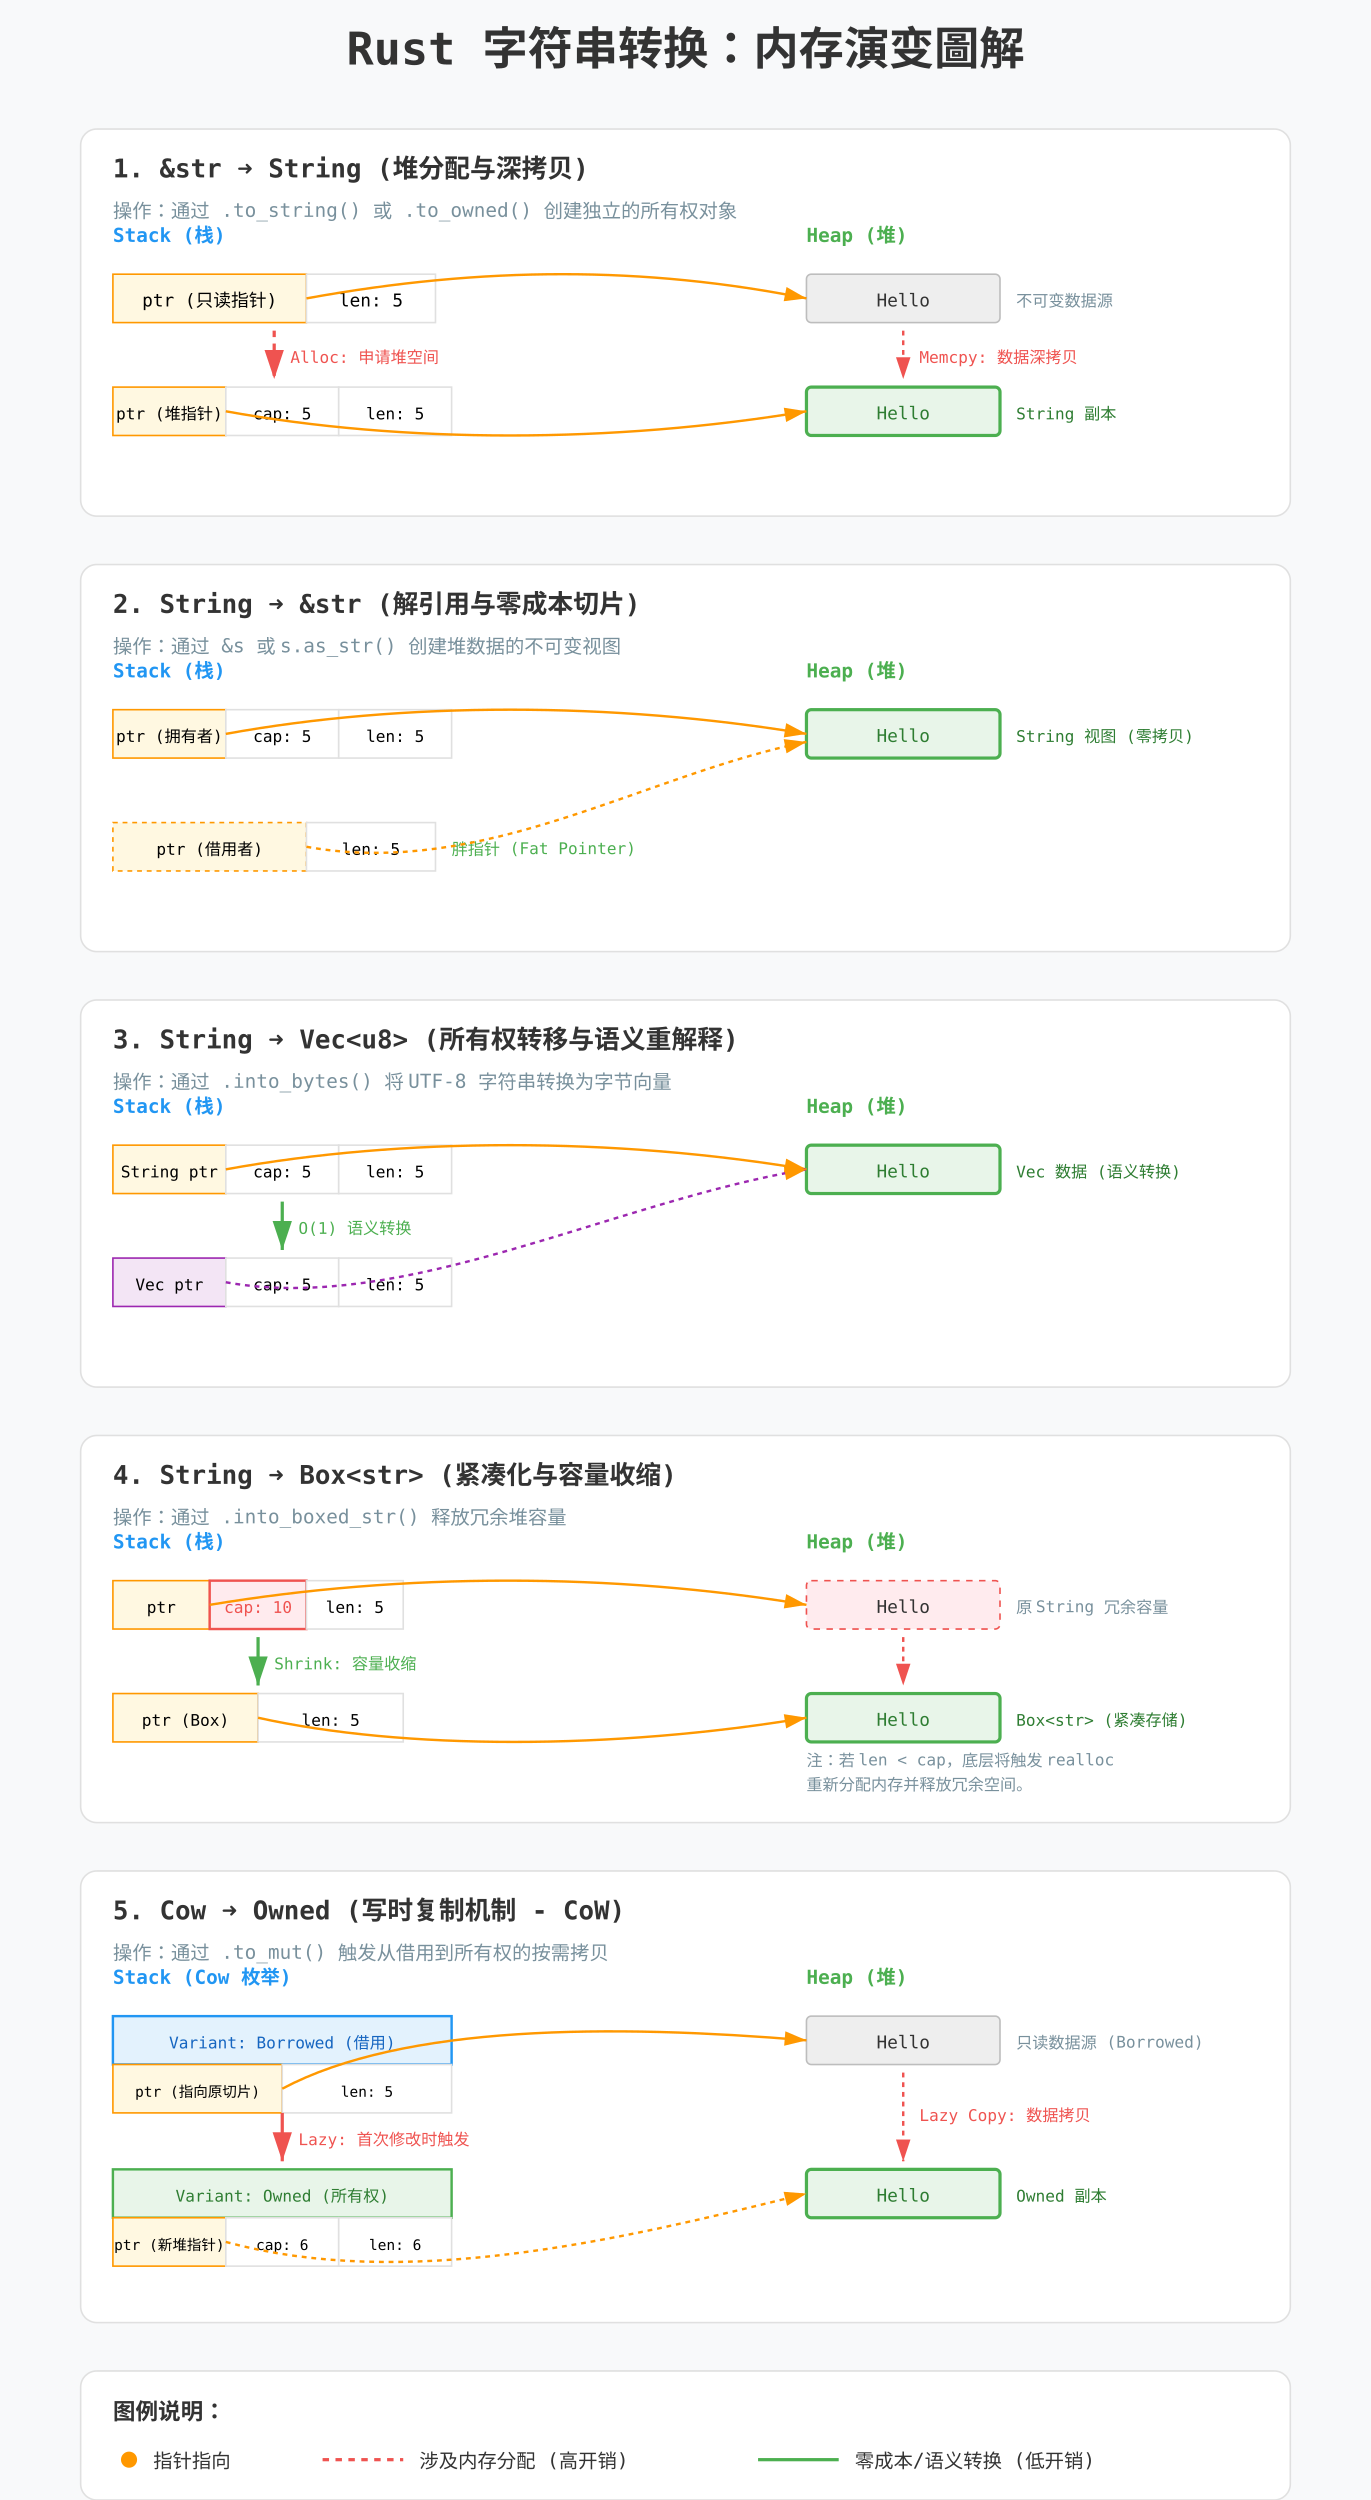
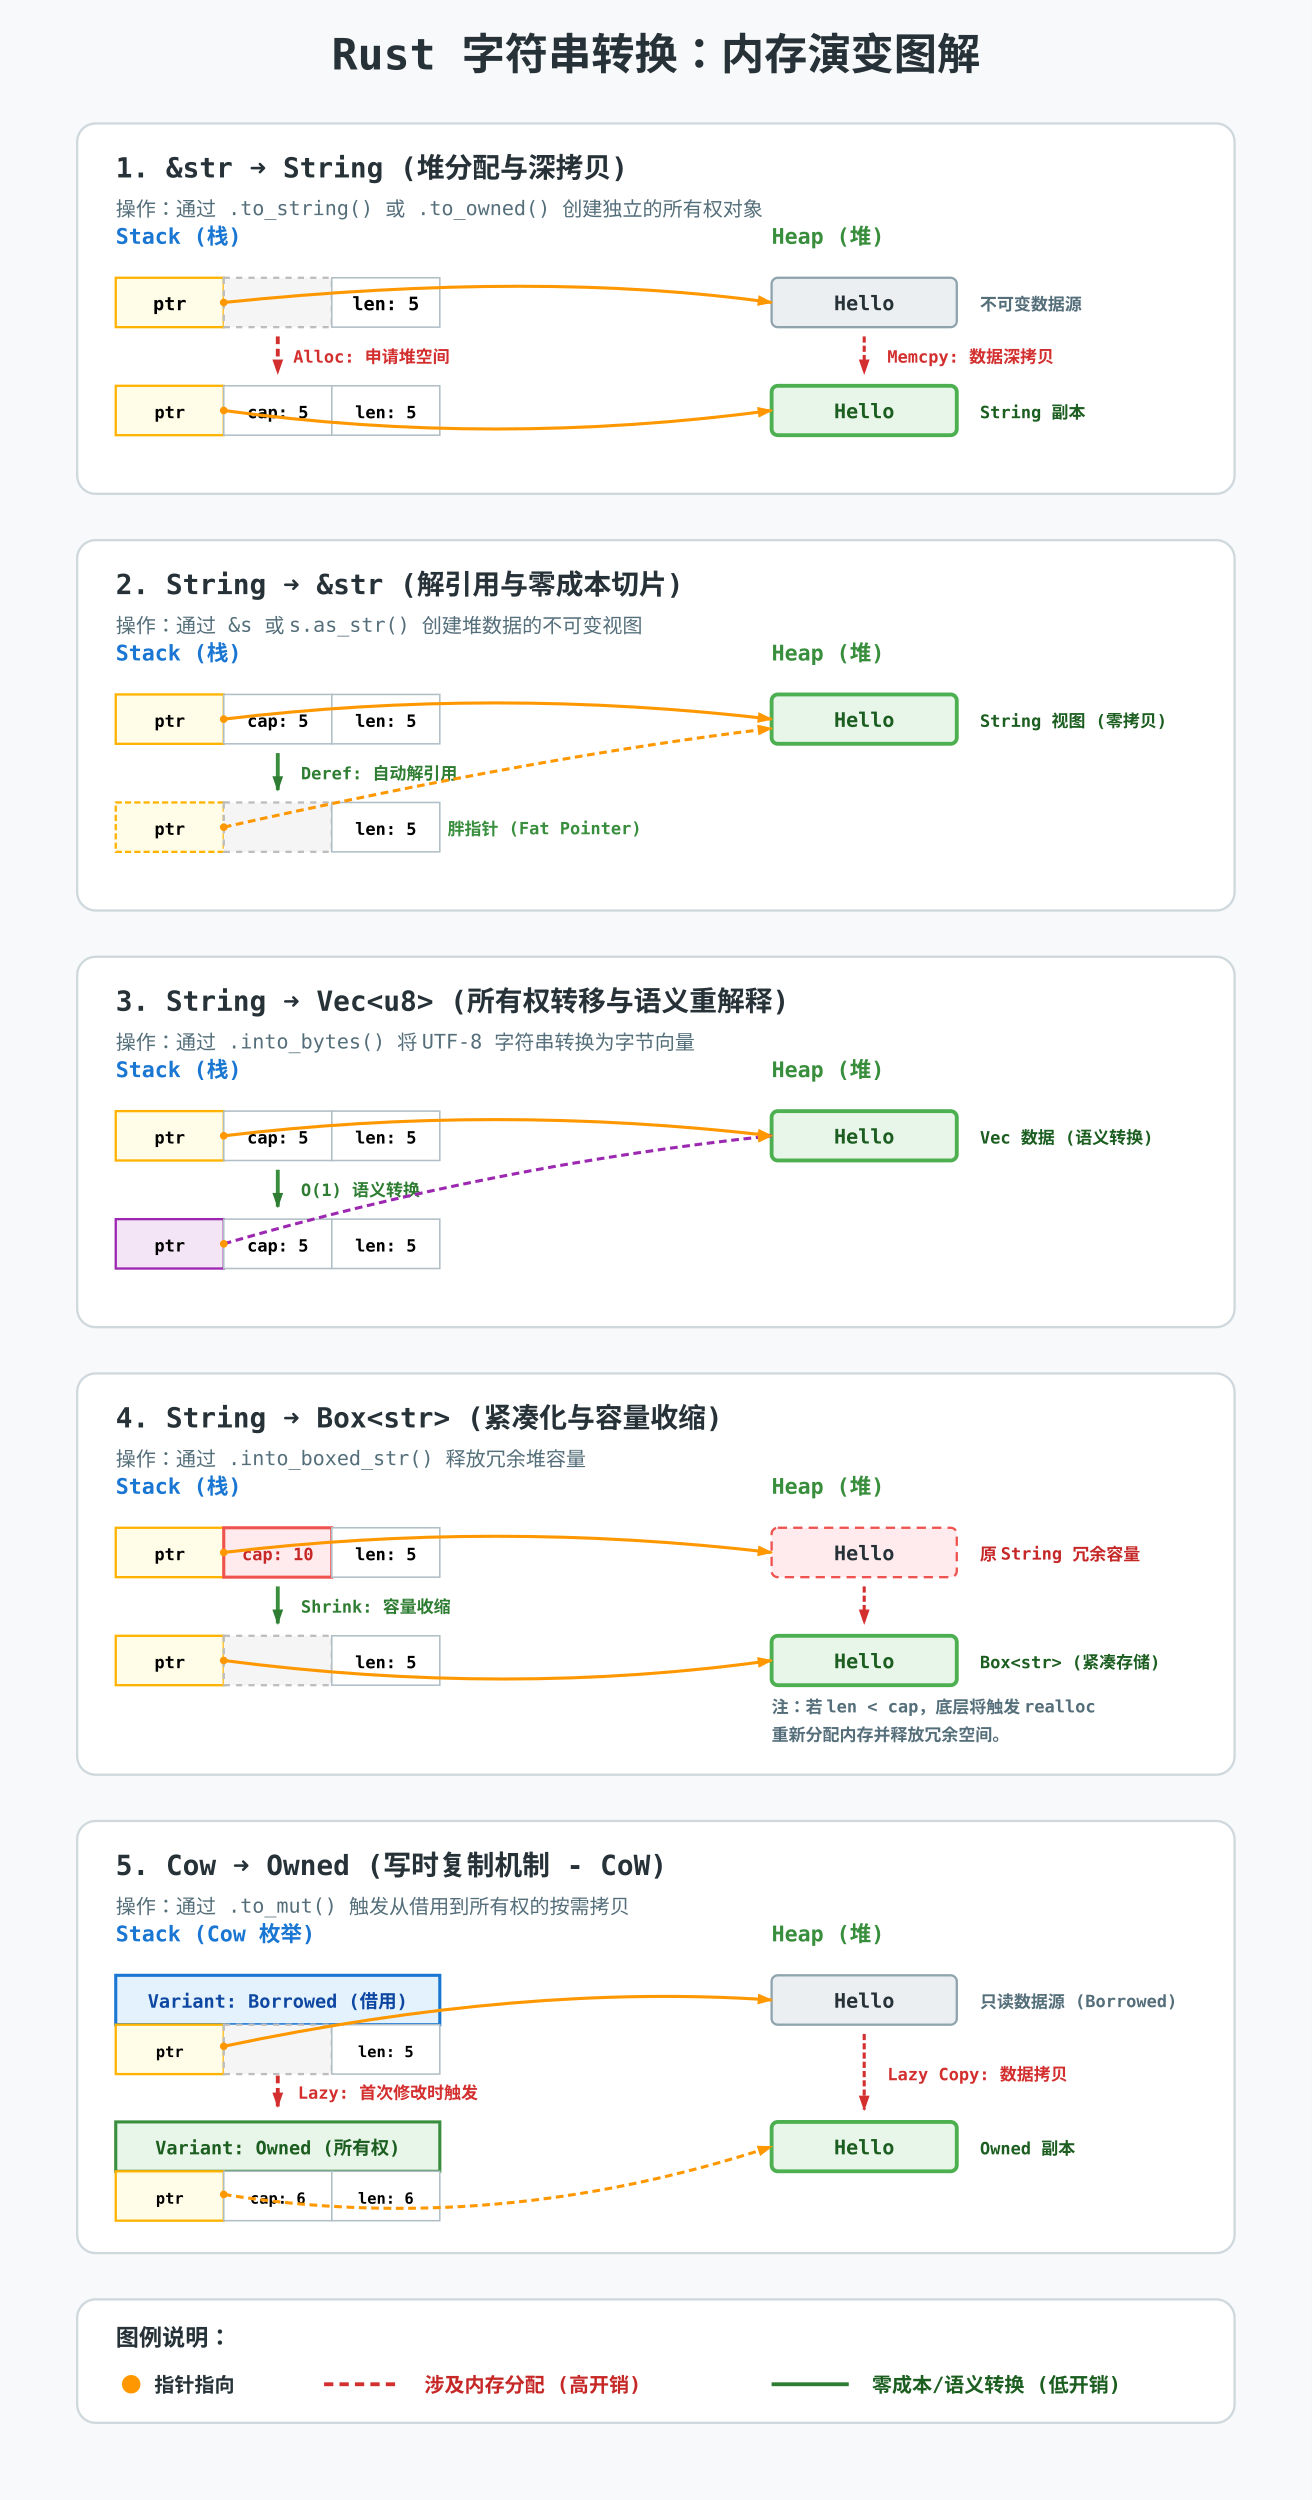
- <svg xmlns="http://www.w3.org/2000/svg" viewBox="0 0 850 1550">
-   <rect width="850" height="1550" fill="#f8f9fa" />
-   <text x="425" y="40" font-family="JetBrains Mono, monospace" font-size="28" font-weight="bold" text-anchor="middle" fill="#333333">Rust 字符串转换：内存演变圖解</text>
+ <svg xmlns="http://www.w3.org/2000/svg" viewBox="0 0 850 1620">
+   <rect width="850" height="1620" fill="#f8f9fa" />
+   <text x="425" y="45" font-family="JetBrains Mono, monospace" font-size="28" font-weight="bold" text-anchor="middle" fill="#263238">Rust 字符串转换：内存演变图解</text>
  <defs>
-     <marker id="arrow-orange" markerWidth="10" markerHeight="10" refX="9" refY="3" orient="auto" markerUnits="strokeWidth">
-       <path d="M0,0 L0,6 L9,3 z" fill="#ff9800" />
-     </marker>
-     <marker id="arrow-red" markerWidth="10" markerHeight="10" refX="9" refY="3" orient="auto" markerUnits="strokeWidth">
-       <path d="M0,0 L0,6 L9,3 z" fill="#ef5350" />
-     </marker>
-     <marker id="arrow-green" markerWidth="10" markerHeight="10" refX="9" refY="3" orient="auto" markerUnits="strokeWidth">
-       <path d="M0,0 L0,6 L9,3 z" fill="#4caf50" />
+     <marker id="arrow-orange" markerWidth="10" markerHeight="10" refX="9" refY="5" orient="auto" markerUnits="userSpaceOnUse">
+       <path d="M0,1.5 L10,5 L0,8.5 z" fill="#ff9800" />
+     </marker>
+     <marker id="arrow-red" markerWidth="10" markerHeight="10" refX="9" refY="5" orient="auto" markerUnits="userSpaceOnUse">
+       <path d="M0,1.5 L10,5 L0,8.5 z" fill="#d32f2f" />
+     </marker>
+     <marker id="arrow-green" markerWidth="10" markerHeight="10" refX="9" refY="5" orient="auto" markerUnits="userSpaceOnUse">
+       <path d="M0,1.5 L10,5 L0,8.5 z" fill="#2e7d32" />
+     </marker>
+     <marker id="dot" markerWidth="6" markerHeight="6" refX="3" refY="3" markerUnits="userSpaceOnUse">
+       <circle cx="3" cy="3" r="2.5" fill="#ff9800" />
    </marker>
  </defs>
  <g transform="translate(50, 80)">
-     <rect width="750" height="240" rx="10" fill="#ffffff" stroke="#e0e0e0" stroke-width="1" />
-     <text x="20" y="30" font-family="JetBrains Mono, monospace" font-size="16" font-weight="bold" fill="#333333">1. &amp;str ➜ String (堆分配与深拷贝)</text>
-     <text x="20" y="55" font-family="JetBrains Mono, monospace" font-size="12" fill="#78909c">操作：通过 .to_string() 或 .to_owned() 创建独立的所有权对象</text>
-     <g transform="translate(20, 80)">
-       <text x="0" y="-10" font-family="JetBrains Mono, monospace" font-size="12" fill="#2196f3" font-weight="bold">Stack (栈)</text>
-       <g transform="translate(0, 10)">
-         <rect width="120" height="30" fill="#fff8e1" stroke="#ff9800" stroke-width="1" />
-         <text x="60" y="20" font-family="JetBrains Mono, monospace" font-size="11" text-anchor="middle">ptr (只读指针)</text>
-         <rect x="120" y="0" width="80" height="30" fill="#ffffff" stroke="#e0e0e0" stroke-width="1" />
-         <text x="160" y="20" font-family="JetBrains Mono, monospace" font-size="11" text-anchor="middle">len: 5</text>
-       </g>
-       <path d="M 100 45 L 100 75" stroke="#ef5350" stroke-width="2" marker-end="url(#arrow-red)" stroke-dasharray="4" />
-       <text x="110" y="65" font-family="JetBrains Mono, monospace" font-size="10" fill="#ef5350">Alloc: 申请堆空间</text>
-       <g transform="translate(0, 80)">
-         <rect width="70" height="30" fill="#fff8e1" stroke="#ff9800" stroke-width="1" />
-         <text x="35" y="20" font-family="JetBrains Mono, monospace" font-size="10" text-anchor="middle">ptr (堆指针)</text>
-         <rect x="70" y="0" width="70" height="30" fill="#ffffff" stroke="#e0e0e0" stroke-width="1" />
-         <text x="105" y="20" font-family="JetBrains Mono, monospace" font-size="10" text-anchor="middle">cap: 5</text>
-         <rect x="140" y="0" width="70" height="30" fill="#ffffff" stroke="#e0e0e0" stroke-width="1" />
-         <text x="175" y="20" font-family="JetBrains Mono, monospace" font-size="10" text-anchor="middle">len: 5</text>
-       </g>
-     </g>
-     <g transform="translate(450, 80)">
-       <text x="0" y="-10" font-family="JetBrains Mono, monospace" font-size="12" fill="#4caf50" font-weight="bold">Heap (堆)</text>
-       <g transform="translate(0, 10)">
-         <rect width="120" height="30" rx="3" fill="#eeeeee" stroke="#bdbdbd" stroke-width="1" />
-         <text x="60" y="20" font-family="JetBrains Mono, monospace" font-size="11" text-anchor="middle" fill="#333333">Hello</text>
-         <text x="130" y="20" font-family="JetBrains Mono, monospace" font-size="10" fill="#78909c">不可变数据源</text>
-       </g>
-       <g transform="translate(0, 80)">
-         <rect width="120" height="30" rx="3" fill="#e8f5e9" stroke="#4caf50" stroke-width="2" />
-         <text x="60" y="20" font-family="JetBrains Mono, monospace" font-size="11" text-anchor="middle" fill="#2e7d32">Hello</text>
-         <text x="130" y="20" font-family="JetBrains Mono, monospace" font-size="10" fill="#2e7d32">String 副本</text>
-       </g>
-       <path d="M 60 45 L 60 75" stroke="#ef5350" stroke-width="1.5" stroke-dasharray="3" marker-end="url(#arrow-red)" />
-       <text x="70" y="65" font-family="JetBrains Mono, monospace" font-size="10" fill="#ef5350">Memcpy: 数据深拷贝</text>
-       <path d="M -310 25 C -200 5 -100 5 0 25" fill="none" stroke="#ff9800" stroke-width="1.5" marker-end="url(#arrow-orange)" />
-       <path d="M -360 95 C -250 115 -120 115 0 95" fill="none" stroke="#ff9800" stroke-width="1.5" marker-end="url(#arrow-orange)" />
+     <rect width="750" height="240" rx="12" fill="#ffffff" stroke="#cfd8dc" stroke-width="1.5" />
+     <text x="25" y="35" font-family="JetBrains Mono, monospace" font-size="18" font-weight="bold" fill="#263238">1. &amp;str ➜ String (堆分配与深拷贝)</text>
+     <text x="25" y="60" font-family="JetBrains Mono, monospace" font-size="13" fill="#546e7a" font-weight="500">操作：通过 .to_string() 或 .to_owned() 创建独立的所有权对象</text>
+     <g transform="translate(25, 90)">
+       <text x="0" y="-12" font-family="JetBrains Mono, monospace" font-size="14" fill="#1976d2" font-weight="bold">Stack (栈)</text>
+       <g transform="translate(0, 10)">
+         <rect width="70" height="32" fill="#fffde7" stroke="#ffb300" stroke-width="1.5" />
+         <text x="35" y="21" font-family="JetBrains Mono, monospace" font-size="12" font-weight="bold" text-anchor="middle">ptr</text>
+         <rect x="70" y="0" width="70" height="32" fill="#f5f5f5" stroke="#bdbdbd" stroke-width="1.5" stroke-dasharray="4" />
+         <rect x="140" y="0" width="70" height="32" fill="#ffffff" stroke="#b0bec5" stroke-width="1" />
+         <text x="175" y="21" font-family="JetBrains Mono, monospace" font-size="12" font-weight="bold" text-anchor="middle">len: 5</text>
+       </g>
+       <path d="M 105 48 L 105 72" stroke="#d32f2f" stroke-width="2.5" marker-end="url(#arrow-red)" stroke-dasharray="5,3" />
+       <text x="115" y="65" font-family="JetBrains Mono, monospace" font-size="11" font-weight="bold" fill="#d32f2f">Alloc: 申请堆空间</text>
+       <g transform="translate(0, 80)">
+         <rect width="70" height="32" fill="#fffde7" stroke="#ffb300" stroke-width="1.5" />
+         <text x="35" y="21" font-family="JetBrains Mono, monospace" font-size="11" font-weight="bold" text-anchor="middle">ptr</text>
+         <rect x="70" y="0" width="70" height="32" fill="#ffffff" stroke="#b0bec5" stroke-width="1" />
+         <text x="105" y="21" font-family="JetBrains Mono, monospace" font-size="11" font-weight="bold" text-anchor="middle">cap: 5</text>
+         <rect x="140" y="0" width="70" height="32" fill="#ffffff" stroke="#b0bec5" stroke-width="1" />
+         <text x="175" y="21" font-family="JetBrains Mono, monospace" font-size="11" font-weight="bold" text-anchor="middle">len: 5</text>
+       </g>
+     </g>
+     <g transform="translate(450, 90)">
+       <text x="0" y="-12" font-family="JetBrains Mono, monospace" font-size="14" fill="#388e3c" font-weight="bold">Heap (堆)</text>
+       <g transform="translate(0, 10)">
+         <rect width="120" height="32" rx="4" fill="#eceff1" stroke="#90a4ae" stroke-width="1.5" />
+         <text x="60" y="21" font-family="JetBrains Mono, monospace" font-size="13" font-weight="bold" text-anchor="middle" fill="#263238">Hello</text>
+         <text x="135" y="21" font-family="JetBrains Mono, monospace" font-size="11" font-weight="bold" fill="#546e7a">不可变数据源</text>
+       </g>
+       <g transform="translate(0, 80)">
+         <rect width="120" height="32" rx="4" fill="#e8f5e9" stroke="#4caf50" stroke-width="2.5" />
+         <text x="60" y="21" font-family="JetBrains Mono, monospace" font-size="13" font-weight="bold" text-anchor="middle" fill="#1b5e20">Hello</text>
+         <text x="135" y="21" font-family="JetBrains Mono, monospace" font-size="11" font-weight="bold" fill="#1b5e20">String 副本</text>
+       </g>
+       <path d="M 60 48 L 60 72" stroke="#d32f2f" stroke-width="2" stroke-dasharray="4,2" marker-end="url(#arrow-red)" />
+       <text x="75" y="65" font-family="JetBrains Mono, monospace" font-size="11" font-weight="bold" fill="#d32f2f">Memcpy: 数据深拷贝</text>
+       <path d="M -355 26 Q -150 5 0 26" fill="none" stroke="#ff9800" stroke-width="2" marker-start="url(#dot)" marker-end="url(#arrow-orange)" />
+       <path d="M -355 96 Q -180 120 0 96" fill="none" stroke="#ff9800" stroke-width="2" marker-start="url(#dot)" marker-end="url(#arrow-orange)" />
    </g>
  </g>
  <g transform="translate(50, 350)">
-     <rect width="750" height="240" rx="10" fill="#ffffff" stroke="#e0e0e0" stroke-width="1" />
-     <text x="20" y="30" font-family="JetBrains Mono, monospace" font-size="16" font-weight="bold" fill="#333333">2. String ➜ &amp;str (解引用与零成本切片)</text>
-     <text x="20" y="55" font-family="JetBrains Mono, monospace" font-size="12" fill="#78909c">操作：通过 &amp;s 或 s.as_str() 创建堆数据的不可变视图</text>
-     <g transform="translate(20, 80)">
-       <text x="0" y="-10" font-family="JetBrains Mono, monospace" font-size="12" fill="#2196f3" font-weight="bold">Stack (栈)</text>
-       <g transform="translate(0, 10)">
-         <rect width="70" height="30" fill="#fff8e1" stroke="#ff9800" stroke-width="1" />
-         <text x="35" y="20" font-family="JetBrains Mono, monospace" font-size="10" text-anchor="middle">ptr (拥有者)</text>
-         <rect x="70" y="0" width="70" height="30" fill="#ffffff" stroke="#e0e0e0" stroke-width="1" />
-         <text x="105" y="20" font-family="JetBrains Mono, monospace" font-size="10" text-anchor="middle">cap: 5</text>
-         <rect x="140" y="0" width="70" height="30" fill="#ffffff" stroke="#e0e0e0" stroke-width="1" />
-         <text x="175" y="20" font-family="JetBrains Mono, monospace" font-size="10" text-anchor="middle">len: 5</text>
-       </g>
-       <g transform="translate(0, 80)">
-         <rect width="120" height="30" fill="#fff8e1" stroke="#ff9800" stroke-width="1" stroke-dasharray="3" />
-         <text x="60" y="20" font-family="JetBrains Mono, monospace" font-size="10" text-anchor="middle">ptr (借用者)</text>
-         <rect x="120" y="0" width="80" height="30" fill="#ffffff" stroke="#e0e0e0" stroke-width="1" />
-         <text x="160" y="20" font-family="JetBrains Mono, monospace" font-size="10" text-anchor="middle">len: 5</text>
-         <text x="210" y="20" font-family="JetBrains Mono, monospace" font-size="10" fill="#4caf50">胖指针 (Fat Pointer)</text>
-       </g>
-     </g>
-     <g transform="translate(450, 80)">
-       <text x="0" y="-10" font-family="JetBrains Mono, monospace" font-size="12" fill="#4caf50" font-weight="bold">Heap (堆)</text>
-       <g transform="translate(0, 10)">
-         <rect width="120" height="30" rx="3" fill="#e8f5e9" stroke="#4caf50" stroke-width="2" />
-         <text x="60" y="20" font-family="JetBrains Mono, monospace" font-size="11" text-anchor="middle" fill="#2e7d32">Hello</text>
-         <text x="130" y="20" font-family="JetBrains Mono, monospace" font-size="10" fill="#2e7d32">String 视图 (零拷贝)</text>
-       </g>
-       <path d="M -360 25 C -250 5 -120 5 0 25" fill="none" stroke="#ff9800" stroke-width="1.5" marker-end="url(#arrow-orange)" />
-       <path d="M -310 95 C -200 115 -100 50 0 30" fill="none" stroke="#ff9800" stroke-width="1.5" stroke-dasharray="3" marker-end="url(#arrow-orange)" />
+     <rect width="750" height="240" rx="12" fill="#ffffff" stroke="#cfd8dc" stroke-width="1.5" />
+     <text x="25" y="35" font-family="JetBrains Mono, monospace" font-size="18" font-weight="bold" fill="#263238">2. String ➜ &amp;str (解引用与零成本切片)</text>
+     <text x="25" y="60" font-family="JetBrains Mono, monospace" font-size="13" fill="#546e7a" font-weight="500">操作：通过 &amp;s 或 s.as_str() 创建堆数据的不可变视图</text>
+     <g transform="translate(25, 90)">
+       <text x="0" y="-12" font-family="JetBrains Mono, monospace" font-size="14" fill="#1976d2" font-weight="bold">Stack (栈)</text>
+       <g transform="translate(0, 10)">
+         <rect width="70" height="32" fill="#fffde7" stroke="#ffb300" stroke-width="1.5" />
+         <text x="35" y="21" font-family="JetBrains Mono, monospace" font-size="11" font-weight="bold" text-anchor="middle">ptr</text>
+         <rect x="70" y="0" width="70" height="32" fill="#ffffff" stroke="#b0bec5" stroke-width="1" />
+         <text x="105" y="21" font-family="JetBrains Mono, monospace" font-size="11" font-weight="bold" text-anchor="middle">cap: 5</text>
+         <rect x="140" y="0" width="70" height="32" fill="#ffffff" stroke="#b0bec5" stroke-width="1" />
+         <text x="175" y="21" font-family="JetBrains Mono, monospace" font-size="11" font-weight="bold" text-anchor="middle">len: 5</text>
+       </g>
+       <path d="M 105 48 L 105 72" stroke="#388e3c" stroke-width="2.5" marker-end="url(#arrow-green)" />
+       <text x="120" y="65" font-family="JetBrains Mono, monospace" font-size="11" font-weight="bold" fill="#2e7d32">Deref: 自动解引用</text>
+       <g transform="translate(0, 80)">
+         <rect width="70" height="32" fill="#fffde7" stroke="#ffb300" stroke-width="1.5" stroke-dasharray="4,2" />
+         <text x="35" y="21" font-family="JetBrains Mono, monospace" font-size="11" font-weight="bold" text-anchor="middle">ptr</text>
+         <rect x="70" y="0" width="70" height="32" fill="#f5f5f5" stroke="#bdbdbd" stroke-width="1.5" stroke-dasharray="4" />
+         <rect x="140" y="0" width="70" height="32" fill="#ffffff" stroke="#b0bec5" stroke-width="1" />
+         <text x="175" y="21" font-family="JetBrains Mono, monospace" font-size="11" font-weight="bold" text-anchor="middle">len: 5</text>
+         <text x="215" y="21" font-family="JetBrains Mono, monospace" font-size="11" font-weight="bold" fill="#388e3c">胖指针 (Fat Pointer)</text>
+       </g>
+     </g>
+     <g transform="translate(450, 90)">
+       <text x="0" y="-12" font-family="JetBrains Mono, monospace" font-size="14" fill="#388e3c" font-weight="bold">Heap (堆)</text>
+       <g transform="translate(0, 10)">
+         <rect width="120" height="32" rx="4" fill="#e8f5e9" stroke="#4caf50" stroke-width="2.5" />
+         <text x="60" y="21" font-family="JetBrains Mono, monospace" font-size="13" font-weight="bold" text-anchor="middle" fill="#1b5e20">Hello</text>
+         <text x="135" y="21" font-family="JetBrains Mono, monospace" font-size="11" font-weight="bold" fill="#1b5e20">String 视图 (零拷贝)</text>
+       </g>
+       <path d="M -355 26 Q -180 5 0 26" fill="none" stroke="#ff9800" stroke-width="2" marker-start="url(#dot)" marker-end="url(#arrow-orange)" />
+       <path d="M -355 96 Q -150 50 0 32" fill="none" stroke="#ff9800" stroke-width="2" stroke-dasharray="5,3" marker-start="url(#dot)" marker-end="url(#arrow-orange)" />
    </g>
  </g>
  <g transform="translate(50, 620)">
-     <rect width="750" height="240" rx="10" fill="#ffffff" stroke="#e0e0e0" stroke-width="1" />
-     <text x="20" y="30" font-family="JetBrains Mono, monospace" font-size="16" font-weight="bold" fill="#333333">3. String ➜ Vec&lt;u8&gt; (所有权转移与语义重解释)</text>
-     <text x="20" y="55" font-family="JetBrains Mono, monospace" font-size="12" fill="#78909c">操作：通过 .into_bytes() 将 UTF-8 字符串转换为字节向量</text>
-     <g transform="translate(20, 80)">
-       <text x="0" y="-10" font-family="JetBrains Mono, monospace" font-size="12" fill="#2196f3" font-weight="bold">Stack (栈)</text>
-       <g transform="translate(0, 10)">
-         <rect width="70" height="30" fill="#fff8e1" stroke="#ff9800" stroke-width="1" />
-         <text x="35" y="20" font-family="JetBrains Mono, monospace" font-size="10" text-anchor="middle">String ptr</text>
-         <rect x="70" y="0" width="70" height="30" fill="#ffffff" stroke="#e0e0e0" stroke-width="1" />
-         <text x="105" y="20" font-family="JetBrains Mono, monospace" font-size="10" text-anchor="middle">cap: 5</text>
-         <rect x="140" y="0" width="70" height="30" fill="#ffffff" stroke="#e0e0e0" stroke-width="1" />
-         <text x="175" y="20" font-family="JetBrains Mono, monospace" font-size="10" text-anchor="middle">len: 5</text>
-       </g>
-       <path d="M 105 45 L 105 75" stroke="#4caf50" stroke-width="2" marker-end="url(#arrow-green)" />
-       <text x="115" y="65" font-family="JetBrains Mono, monospace" font-size="10" fill="#4caf50">O(1) 语义转换</text>
-       <g transform="translate(0, 80)">
-         <rect width="70" height="30" fill="#f3e5f5" stroke="#9c27b0" stroke-width="1" />
-         <text x="35" y="20" font-family="JetBrains Mono, monospace" font-size="10" text-anchor="middle">Vec ptr</text>
-         <rect x="70" y="0" width="70" height="30" fill="#ffffff" stroke="#e0e0e0" stroke-width="1" />
-         <text x="105" y="20" font-family="JetBrains Mono, monospace" font-size="10" text-anchor="middle">cap: 5</text>
-         <rect x="140" y="0" width="70" height="30" fill="#ffffff" stroke="#e0e0e0" stroke-width="1" />
-         <text x="175" y="20" font-family="JetBrains Mono, monospace" font-size="10" text-anchor="middle">len: 5</text>
-       </g>
-     </g>
-     <g transform="translate(450, 80)">
-       <text x="0" y="-10" font-family="JetBrains Mono, monospace" font-size="12" fill="#4caf50" font-weight="bold">Heap (堆)</text>
-       <g transform="translate(0, 10)">
-         <rect width="120" height="30" rx="3" fill="#e8f5e9" stroke="#4caf50" stroke-width="2" />
-         <text x="60" y="20" font-family="JetBrains Mono, monospace" font-size="11" text-anchor="middle" fill="#2e7d32">Hello</text>
-         <text x="130" y="20" font-family="JetBrains Mono, monospace" font-size="10" fill="#2e7d32">Vec 数据 (语义转换)</text>
-       </g>
-       <path d="M -360 25 C -250 5 -120 5 0 25" fill="none" stroke="#ff9800" stroke-width="1.5" marker-end="url(#arrow-orange)" />
-       <path d="M -360 95 C -250 115 -120 45 0 25" fill="none" stroke="#9c27b0" stroke-width="1.5" stroke-dasharray="3" marker-end="url(#arrow-orange)" />
+     <rect width="750" height="240" rx="12" fill="#ffffff" stroke="#cfd8dc" stroke-width="1.5" />
+     <text x="25" y="35" font-family="JetBrains Mono, monospace" font-size="18" font-weight="bold" fill="#263238">3. String ➜ Vec&lt;u8&gt; (所有权转移与语义重解释)</text>
+     <text x="25" y="60" font-family="JetBrains Mono, monospace" font-size="13" fill="#546e7a" font-weight="500">操作：通过 .into_bytes() 将 UTF-8 字符串转换为字节向量</text>
+     <g transform="translate(25, 90)">
+       <text x="0" y="-12" font-family="JetBrains Mono, monospace" font-size="14" fill="#1976d2" font-weight="bold">Stack (栈)</text>
+       <g transform="translate(0, 10)">
+         <rect width="70" height="32" fill="#fffde7" stroke="#ffb300" stroke-width="1.5" />
+         <text x="35" y="21" font-family="JetBrains Mono, monospace" font-size="11" font-weight="bold" text-anchor="middle">ptr</text>
+         <rect x="70" y="0" width="70" height="32" fill="#ffffff" stroke="#b0bec5" stroke-width="1" />
+         <text x="105" y="21" font-family="JetBrains Mono, monospace" font-size="11" font-weight="bold" text-anchor="middle">cap: 5</text>
+         <rect x="140" y="0" width="70" height="32" fill="#ffffff" stroke="#b0bec5" stroke-width="1" />
+         <text x="175" y="21" font-family="JetBrains Mono, monospace" font-size="11" font-weight="bold" text-anchor="middle">len: 5</text>
+       </g>
+       <path d="M 105 48 L 105 72" stroke="#388e3c" stroke-width="2.5" marker-end="url(#arrow-green)" />
+       <text x="120" y="65" font-family="JetBrains Mono, monospace" font-size="11" font-weight="bold" fill="#2e7d32">O(1) 语义转换</text>
+       <g transform="translate(0, 80)">
+         <rect width="70" height="32" fill="#f3e5f5" stroke="#9c27b0" stroke-width="1.5" />
+         <text x="35" y="21" font-family="JetBrains Mono, monospace" font-size="11" font-weight="bold" text-anchor="middle">ptr</text>
+         <rect x="70" y="0" width="70" height="32" fill="#ffffff" stroke="#b0bec5" stroke-width="1" />
+         <text x="105" y="21" font-family="JetBrains Mono, monospace" font-size="11" font-weight="bold" text-anchor="middle">cap: 5</text>
+         <rect x="140" y="0" width="70" height="32" fill="#ffffff" stroke="#b0bec5" stroke-width="1" />
+         <text x="175" y="21" font-family="JetBrains Mono, monospace" font-size="11" font-weight="bold" text-anchor="middle">len: 5</text>
+       </g>
+     </g>
+     <g transform="translate(450, 90)">
+       <text x="0" y="-12" font-family="JetBrains Mono, monospace" font-size="14" fill="#388e3c" font-weight="bold">Heap (堆)</text>
+       <g transform="translate(0, 10)">
+         <rect width="120" height="32" rx="4" fill="#e8f5e9" stroke="#4caf50" stroke-width="2.5" />
+         <text x="60" y="21" font-family="JetBrains Mono, monospace" font-size="13" font-weight="bold" text-anchor="middle" fill="#1b5e20">Hello</text>
+         <text x="135" y="21" font-family="JetBrains Mono, monospace" font-size="11" font-weight="bold" fill="#1b5e20">Vec 数据 (语义转换)</text>
+       </g>
+       <path d="M -355 26 Q -180 5 0 26" fill="none" stroke="#ff9800" stroke-width="2" marker-start="url(#dot)" marker-end="url(#arrow-orange)" />
+       <path d="M -355 96 Q -180 45 0 26" fill="none" stroke="#9c27b0" stroke-width="2" stroke-dasharray="5,3" marker-start="url(#dot)" marker-end="url(#arrow-orange)" />
    </g>
  </g>
  <g transform="translate(50, 890)">
-     <rect width="750" height="240" rx="10" fill="#ffffff" stroke="#e0e0e0" stroke-width="1" />
-     <text x="20" y="30" font-family="JetBrains Mono, monospace" font-size="16" font-weight="bold" fill="#333333">4. String ➜ Box&lt;str&gt; (紧凑化与容量收缩)</text>
-     <text x="20" y="55" font-family="JetBrains Mono, monospace" font-size="12" fill="#78909c">操作：通过 .into_boxed_str() 释放冗余堆容量</text>
-     <g transform="translate(20, 80)">
-       <text x="0" y="-10" font-family="JetBrains Mono, monospace" font-size="12" fill="#2196f3" font-weight="bold">Stack (栈)</text>
-       <g transform="translate(0, 10)">
-         <rect width="60" height="30" fill="#fff8e1" stroke="#ff9800" stroke-width="1" />
-         <text x="30" y="20" font-family="JetBrains Mono, monospace" font-size="10" text-anchor="middle">ptr</text>
-         <rect x="60" y="0" width="60" height="30" fill="#ffebee" stroke="#ef5350" stroke-width="1.5" />
-         <text x="90" y="20" font-family="JetBrains Mono, monospace" font-size="10" text-anchor="middle" fill="#ef5350">cap: 10</text>
-         <rect x="120" y="0" width="60" height="30" fill="#ffffff" stroke="#e0e0e0" stroke-width="1" />
-         <text x="150" y="20" font-family="JetBrains Mono, monospace" font-size="10" text-anchor="middle">len: 5</text>
-       </g>
-       <path d="M 90 45 L 90 75" stroke="#4caf50" stroke-width="2" marker-end="url(#arrow-green)" />
-       <text x="100" y="65" font-family="JetBrains Mono, monospace" font-size="10" fill="#4caf50">Shrink: 容量收缩</text>
-       <g transform="translate(0, 80)">
-         <rect width="90" height="30" fill="#fff8e1" stroke="#ff9800" stroke-width="1" />
-         <text x="45" y="20" font-family="JetBrains Mono, monospace" font-size="10" text-anchor="middle">ptr (Box)</text>
-         <rect x="90" y="0" width="90" height="30" fill="#ffffff" stroke="#e0e0e0" stroke-width="1" />
-         <text x="135" y="20" font-family="JetBrains Mono, monospace" font-size="10" text-anchor="middle">len: 5</text>
-       </g>
-     </g>
-     <g transform="translate(450, 80)">
-       <text x="0" y="-10" font-family="JetBrains Mono, monospace" font-size="12" fill="#4caf50" font-weight="bold">Heap (堆)</text>
-       <g transform="translate(0, 10)">
-         <rect width="120" height="30" rx="3" fill="#ffebee" stroke="#ef5350" stroke-width="1" stroke-dasharray="4" />
-         <text x="60" y="20" font-family="JetBrains Mono, monospace" font-size="11" text-anchor="middle" fill="#333333">Hello</text>
-         <text x="130" y="20" font-family="JetBrains Mono, monospace" font-size="10" fill="#78909c">原 String 冗余容量</text>
-       </g>
-       <g transform="translate(0, 80)">
-         <rect width="120" height="30" rx="3" fill="#e8f5e9" stroke="#4caf50" stroke-width="2" />
-         <text x="60" y="20" font-family="JetBrains Mono, monospace" font-size="11" text-anchor="middle" fill="#2e7d32">Hello</text>
-         <text x="130" y="20" font-family="JetBrains Mono, monospace" font-size="10" fill="#2e7d32">Box&lt;str&gt; (紧凑存储)</text>
-       </g>
-       <path d="M 60 45 L 60 75" stroke="#ef5350" stroke-width="1.5" stroke-dasharray="3" marker-end="url(#arrow-red)" />
-       <path d="M -370 25 C -250 5 -120 5 0 25" fill="none" stroke="#ff9800" stroke-width="1.5" marker-end="url(#arrow-orange)" />
-       <path d="M -340 95 C -250 115 -120 115 0 95" fill="none" stroke="#ff9800" stroke-width="1.5" marker-end="url(#arrow-orange)" />
-       <text x="0" y="125" font-family="JetBrains Mono, monospace" font-size="10" fill="#78909c">
+     <rect width="750" height="260" rx="12" fill="#ffffff" stroke="#cfd8dc" stroke-width="1.5" />
+     <text x="25" y="35" font-family="JetBrains Mono, monospace" font-size="18" font-weight="bold" fill="#263238">4. String ➜ Box&lt;str&gt; (紧凑化与容量收缩)</text>
+     <text x="25" y="60" font-family="JetBrains Mono, monospace" font-size="13" fill="#546e7a" font-weight="500">操作：通过 .into_boxed_str() 释放冗余堆容量</text>
+     <g transform="translate(25, 90)">
+       <text x="0" y="-12" font-family="JetBrains Mono, monospace" font-size="14" fill="#1976d2" font-weight="bold">Stack (栈)</text>
+       <g transform="translate(0, 10)">
+         <rect width="70" height="32" fill="#fffde7" stroke="#ffb300" stroke-width="1.5" />
+         <text x="35" y="21" font-family="JetBrains Mono, monospace" font-size="11" font-weight="bold" text-anchor="middle">ptr</text>
+         <rect x="70" y="0" width="70" height="32" fill="#ffebee" stroke="#ef5350" stroke-width="2" />
+         <text x="105" y="21" font-family="JetBrains Mono, monospace" font-size="11" font-weight="bold" text-anchor="middle" fill="#c62828">cap: 10</text>
+         <rect x="140" y="0" width="70" height="32" fill="#ffffff" stroke="#b0bec5" stroke-width="1" />
+         <text x="175" y="21" font-family="JetBrains Mono, monospace" font-size="11" font-weight="bold" text-anchor="middle">len: 5</text>
+       </g>
+       <path d="M 105 48 L 105 72" stroke="#388e3c" stroke-width="2.5" marker-end="url(#arrow-green)" />
+       <text x="120" y="65" font-family="JetBrains Mono, monospace" font-size="11" font-weight="bold" fill="#2e7d32">Shrink: 容量收缩</text>
+       <g transform="translate(0, 80)">
+         <rect width="70" height="32" fill="#fffde7" stroke="#ffb300" stroke-width="1.5" />
+         <text x="35" y="21" font-family="JetBrains Mono, monospace" font-size="11" font-weight="bold" text-anchor="middle">ptr</text>
+         <rect x="70" y="0" width="70" height="32" fill="#f5f5f5" stroke="#bdbdbd" stroke-width="1.5" stroke-dasharray="4" />
+         <rect x="140" y="0" width="70" height="32" fill="#ffffff" stroke="#b0bec5" stroke-width="1" />
+         <text x="175" y="21" font-family="JetBrains Mono, monospace" font-size="11" font-weight="bold" text-anchor="middle">len: 5</text>
+       </g>
+     </g>
+     <g transform="translate(450, 90)">
+       <text x="0" y="-12" font-family="JetBrains Mono, monospace" font-size="14" fill="#388e3c" font-weight="bold">Heap (堆)</text>
+       <g transform="translate(0, 10)">
+         <rect width="120" height="32" rx="4" fill="#ffebee" stroke="#ef5350" stroke-width="1.5" stroke-dasharray="6,4" />
+         <text x="60" y="21" font-family="JetBrains Mono, monospace" font-size="13" font-weight="bold" text-anchor="middle" fill="#263238">Hello</text>
+         <text x="135" y="21" font-family="JetBrains Mono, monospace" font-size="11" font-weight="bold" fill="#c62828">原 String 冗余容量</text>
+       </g>
+       <g transform="translate(0, 80)">
+         <rect width="120" height="32" rx="4" fill="#e8f5e9" stroke="#4caf50" stroke-width="2.5" />
+         <text x="60" y="21" font-family="JetBrains Mono, monospace" font-size="13" font-weight="bold" text-anchor="middle" fill="#1b5e20">Hello</text>
+         <text x="135" y="21" font-family="JetBrains Mono, monospace" font-size="11" font-weight="bold" fill="#1b5e20">Box&lt;str&gt; (紧凑存储)</text>
+       </g>
+       <path d="M 60 48 L 60 72" stroke="#d32f2f" stroke-width="2" stroke-dasharray="4,2" marker-end="url(#arrow-red)" />
+       <path d="M -355 26 Q -180 5 0 26" fill="none" stroke="#ff9800" stroke-width="2" marker-start="url(#dot)" marker-end="url(#arrow-orange)" />
+       <path d="M -355 96 Q -170 120 0 96" fill="none" stroke="#ff9800" stroke-width="2" marker-start="url(#dot)" marker-end="url(#arrow-orange)" />
+       <text x="0" y="130" font-family="JetBrains Mono, monospace" font-size="11" font-weight="bold" fill="#546e7a">
        <tspan x="0" dy="0">注：若 len &lt; cap，底层将触发 realloc</tspan>
-         <tspan x="0" dy="15">重新分配内存并释放冗余空间。</tspan>
+         <tspan x="0" dy="18">重新分配内存并释放冗余空间。</tspan>
      </text>
    </g>
  </g>
-   <g transform="translate(50, 1160)">
-     <rect width="750" height="280" rx="10" fill="#ffffff" stroke="#e0e0e0" stroke-width="1" />
-     <text x="20" y="30" font-family="JetBrains Mono, monospace" font-size="16" font-weight="bold" fill="#333333">5. Cow ➜ Owned (写时复制机制 - CoW)</text>
-     <text x="20" y="55" font-family="JetBrains Mono, monospace" font-size="12" fill="#78909c">操作：通过 .to_mut() 触发从借用到所有权的按需拷贝</text>
-     <g transform="translate(20, 80)">
-       <text x="0" y="-10" font-family="JetBrains Mono, monospace" font-size="12" fill="#2196f3" font-weight="bold">Stack (Cow 枚举)</text>
-       <g transform="translate(0, 10)">
-         <rect width="210" height="30" fill="#e3f2fd" stroke="#2196f3" stroke-width="1.5" />
-         <text x="105" y="20" font-family="JetBrains Mono, monospace" font-size="10" text-anchor="middle" fill="#1565c0">Variant: Borrowed (借用)</text>
-         <g transform="translate(0, 30)">
-           <rect width="105" height="30" fill="#fff8e1" stroke="#ff9800" stroke-width="1" />
-           <text x="52.5" y="20" font-family="JetBrains Mono, monospace" font-size="9" text-anchor="middle">ptr (指向原切片)</text>
-           <rect x="105" y="0" width="105" height="30" fill="#ffffff" stroke="#e0e0e0" stroke-width="1" />
-           <text x="157.5" y="20" font-family="JetBrains Mono, monospace" font-size="9" text-anchor="middle">len: 5</text>
+   <g transform="translate(50, 1180)">
+     <rect width="750" height="280" rx="12" fill="#ffffff" stroke="#cfd8dc" stroke-width="1.5" />
+     <text x="25" y="35" font-family="JetBrains Mono, monospace" font-size="18" font-weight="bold" fill="#263238">5. Cow ➜ Owned (写时复制机制 - CoW)</text>
+     <text x="25" y="60" font-family="JetBrains Mono, monospace" font-size="13" fill="#546e7a" font-weight="500">操作：通过 .to_mut() 触发从借用到所有权的按需拷贝</text>
+     <g transform="translate(25, 90)">
+       <text x="0" y="-12" font-family="JetBrains Mono, monospace" font-size="14" fill="#1976d2" font-weight="bold">Stack (Cow 枚举)</text>
+       <g transform="translate(0, 10)">
+         <rect width="210" height="32" fill="#e3f2fd" stroke="#1976d2" stroke-width="2" />
+         <text x="105" y="21" font-family="JetBrains Mono, monospace" font-size="12" font-weight="bold" text-anchor="middle" fill="#0d47a1">Variant: Borrowed (借用)</text>
+         <g transform="translate(0, 32)">
+           <rect width="70" height="32" fill="#fffde7" stroke="#ffb300" stroke-width="1.5" />
+           <text x="35" y="21" font-family="JetBrains Mono, monospace" font-size="10" font-weight="bold" text-anchor="middle">ptr</text>
+           <rect x="70" y="0" width="70" height="32" fill="#f5f5f5" stroke="#bdbdbd" stroke-width="1.5" stroke-dasharray="4" />
+           <rect x="140" y="0" width="70" height="32" fill="#ffffff" stroke="#b0bec5" stroke-width="1" />
+           <text x="175" y="21" font-family="JetBrains Mono, monospace" font-size="10" font-weight="bold" text-anchor="middle">len: 5</text>
        </g>
      </g>
-       <path d="M 105 70 L 105 100" stroke="#ef5350" stroke-width="2" marker-end="url(#arrow-red)" />
-       <text x="115" y="90" font-family="JetBrains Mono, monospace" font-size="10" fill="#ef5350">Lazy: 首次修改时触发</text>
+       <path d="M 105 75 L 105 95" stroke="#d32f2f" stroke-width="2.5" marker-end="url(#arrow-red)" stroke-dasharray="5,3" />
+       <text x="118" y="90" font-family="JetBrains Mono, monospace" font-size="11" font-weight="bold" fill="#d32f2f">Lazy: 首次修改时触发</text>
      <g transform="translate(0, 105)">
-         <rect width="210" height="30" fill="#e8f5e9" stroke="#4caf50" stroke-width="1.5" />
-         <text x="105" y="20" font-family="JetBrains Mono, monospace" font-size="10" text-anchor="middle" fill="#2e7d32">Variant: Owned (所有权)</text>
-         <g transform="translate(0, 30)">
-           <rect width="70" height="30" fill="#fff8e1" stroke="#ff9800" stroke-width="1" />
-           <text x="35" y="20" font-family="JetBrains Mono, monospace" font-size="9" text-anchor="middle">ptr (新堆指针)</text>
-           <rect x="70" y="0" width="70" height="30" fill="#ffffff" stroke="#e0e0e0" stroke-width="1" />
-           <text x="105" y="20" font-family="JetBrains Mono, monospace" font-size="9" text-anchor="middle">cap: 6</text>
-           <rect x="140" y="0" width="70" height="30" fill="#ffffff" stroke="#e0e0e0" stroke-width="1" />
-           <text x="175" y="20" font-family="JetBrains Mono, monospace" font-size="9" text-anchor="middle">len: 6</text>
+         <rect width="210" height="32" fill="#e8f5e9" stroke="#388e3c" stroke-width="2" />
+         <text x="105" y="21" font-family="JetBrains Mono, monospace" font-size="12" font-weight="bold" text-anchor="middle" fill="#1b5e20">Variant: Owned (所有权)</text>
+         <g transform="translate(0, 32)">
+           <rect width="70" height="32" fill="#fffde7" stroke="#ffb300" stroke-width="1.5" />
+           <text x="35" y="21" font-family="JetBrains Mono, monospace" font-size="10" font-weight="bold" text-anchor="middle">ptr</text>
+           <rect x="70" y="0" width="70" height="32" fill="#ffffff" stroke="#b0bec5" stroke-width="1" />
+           <text x="105" y="21" font-family="JetBrains Mono, monospace" font-size="10" font-weight="bold" text-anchor="middle">cap: 6</text>
+           <rect x="140" y="0" width="70" height="32" fill="#ffffff" stroke="#b0bec5" stroke-width="1" />
+           <text x="175" y="21" font-family="JetBrains Mono, monospace" font-size="10" font-weight="bold" text-anchor="middle">len: 6</text>
        </g>
      </g>
    </g>
-     <g transform="translate(450, 80)">
-       <text x="0" y="-10" font-family="JetBrains Mono, monospace" font-size="12" fill="#4caf50" font-weight="bold">Heap (堆)</text>
-       <g transform="translate(0, 10)">
-         <rect width="120" height="30" rx="3" fill="#eeeeee" stroke="#bdbdbd" stroke-width="1" />
-         <text x="60" y="20" font-family="JetBrains Mono, monospace" font-size="11" text-anchor="middle" fill="#333333">Hello</text>
-         <text x="130" y="20" font-family="JetBrains Mono, monospace" font-size="10" fill="#78909c">只读数据源 (Borrowed)</text>
+     <g transform="translate(450, 90)">
+       <text x="0" y="-12" font-family="JetBrains Mono, monospace" font-size="14" fill="#388e3c" font-weight="bold">Heap (堆)</text>
+       <g transform="translate(0, 10)">
+         <rect width="120" height="32" rx="4" fill="#eceff1" stroke="#90a4ae" stroke-width="1.5" />
+         <text x="60" y="21" font-family="JetBrains Mono, monospace" font-size="13" font-weight="bold" text-anchor="middle" fill="#263238">Hello</text>
+         <text x="135" y="21" font-family="JetBrains Mono, monospace" font-size="11" font-weight="bold" fill="#546e7a">只读数据源 (Borrowed)</text>
      </g>
      <g transform="translate(0, 105)">
-         <rect width="120" height="30" rx="3" fill="#e8f5e9" stroke="#4caf50" stroke-width="2" />
-         <text x="60" y="20" font-family="JetBrains Mono, monospace" font-size="11" text-anchor="middle" fill="#2e7d32">Hello</text>
-         <text x="130" y="20" font-family="JetBrains Mono, monospace" font-size="10" fill="#2e7d32">Owned 副本</text>
-       </g>
-       <path d="M -325 55 C -250 15 -120 15 0 25" fill="none" stroke="#ff9800" stroke-width="1.5" marker-end="url(#arrow-orange)" />
-       <path d="M -360 150 C -250 180 -120 150 0 120" fill="none" stroke="#ff9800" stroke-width="1.5" stroke-dasharray="3" marker-end="url(#arrow-orange)" />
-       <path d="M 60 45 L 60 100" stroke="#ef5350" stroke-width="1.5" stroke-dasharray="3" marker-end="url(#arrow-red)" />
-       <text x="70" y="75" font-family="JetBrains Mono, monospace" font-size="10" fill="#ef5350">Lazy Copy: 数据拷贝</text>
-     </g>
-   </g>
-   <g transform="translate(50, 1470)">
-     <rect width="750" height="80" rx="10" fill="#ffffff" stroke="#e0e0e0" stroke-width="1" />
-     <text x="20" y="30" font-family="JetBrains Mono, monospace" font-size="14" font-weight="bold" fill="#333333">图例说明：</text>
-     <circle cx="30" cy="55" r="5" fill="#ff9800" />
-     <text x="45" y="60" font-family="JetBrains Mono, monospace" font-size="12" fill="#333333">指针指向</text>
-     <line x1="150" y1="55" x2="200" y2="55" stroke="#ef5350" stroke-width="2" stroke-dasharray="4" />
-     <text x="210" y="60" font-family="JetBrains Mono, monospace" font-size="12" fill="#333333">涉及内存分配 (高开销)</text>
-     <line x1="420" y1="55" x2="470" y2="55" stroke="#4caf50" stroke-width="2" />
-     <text x="480" y="60" font-family="JetBrains Mono, monospace" font-size="12" fill="#333333">零成本/语义转换 (低开销)</text>
+         <rect width="120" height="32" rx="4" fill="#e8f5e9" stroke="#4caf50" stroke-width="2.5" />
+         <text x="60" y="21" font-family="JetBrains Mono, monospace" font-size="13" font-weight="bold" text-anchor="middle" fill="#1b5e20">Hello</text>
+         <text x="135" y="21" font-family="JetBrains Mono, monospace" font-size="11" font-weight="bold" fill="#1b5e20">Owned 副本</text>
+       </g>
+       <path d="M -355 56 Q -160 15 0 26" fill="none" stroke="#ff9800" stroke-width="2" marker-start="url(#dot)" marker-end="url(#arrow-orange)" />
+       <path d="M -355 152 Q -180 180 0 121" fill="none" stroke="#ff9800" stroke-width="2" stroke-dasharray="5,3" marker-start="url(#dot)" marker-end="url(#arrow-orange)" />
+       <path d="M 60 48 L 60 97" stroke="#d32f2f" stroke-width="2" stroke-dasharray="4,2" marker-end="url(#arrow-red)" />
+       <text x="75" y="78" font-family="JetBrains Mono, monospace" font-size="11" font-weight="bold" fill="#d32f2f">Lazy Copy: 数据拷贝</text>
+     </g>
+   </g>
+   <g transform="translate(50, 1490)">
+     <rect width="750" height="80" rx="12" fill="#ffffff" stroke="#cfd8dc" stroke-width="1.5" />
+     <text x="25" y="30" font-family="JetBrains Mono, monospace" font-size="15" font-weight="bold" fill="#263238">图例说明：</text>
+     <circle cx="35" cy="55" r="6" fill="#ff9800" />
+     <text x="50" y="60" font-family="JetBrains Mono, monospace" font-size="13" font-weight="bold" fill="#263238">指针指向</text>
+     <line x1="160" y1="55" x2="210" y2="55" stroke="#d32f2f" stroke-width="2.5" stroke-dasharray="6,4" />
+     <text x="225" y="60" font-family="JetBrains Mono, monospace" font-size="13" font-weight="bold" fill="#c62828">涉及内存分配 (高开销)</text>
+     <line x1="450" y1="55" x2="500" y2="55" stroke="#2e7d32" stroke-width="2.5" />
+     <text x="515" y="60" font-family="JetBrains Mono, monospace" font-size="13" font-weight="bold" fill="#1b5e20">零成本/语义转换 (低开销)</text>
  </g>
</svg>
